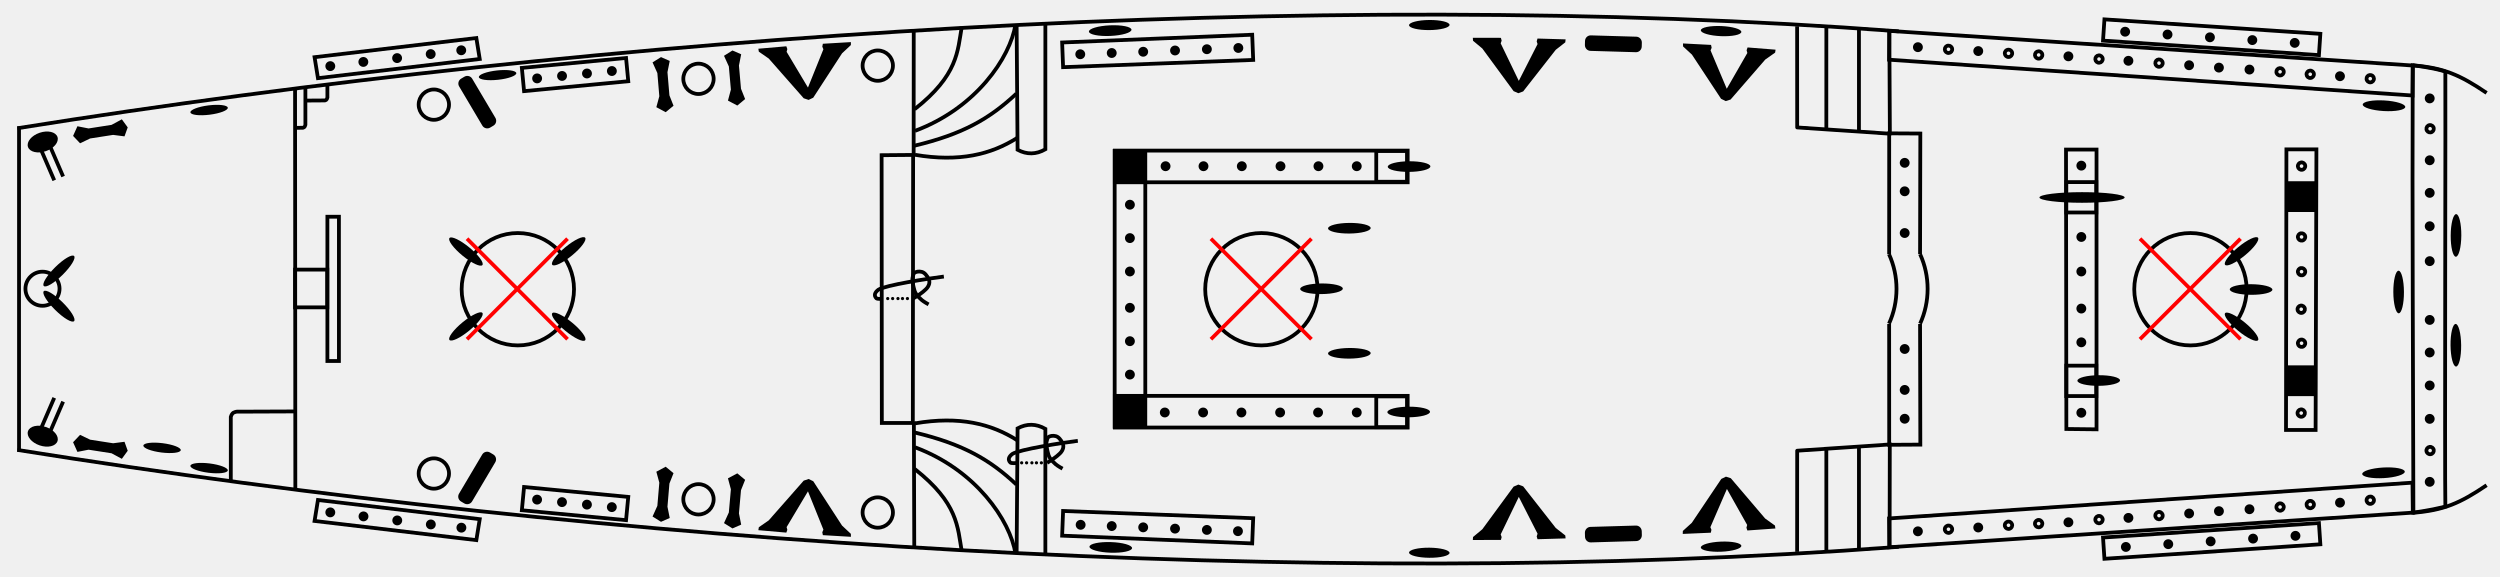
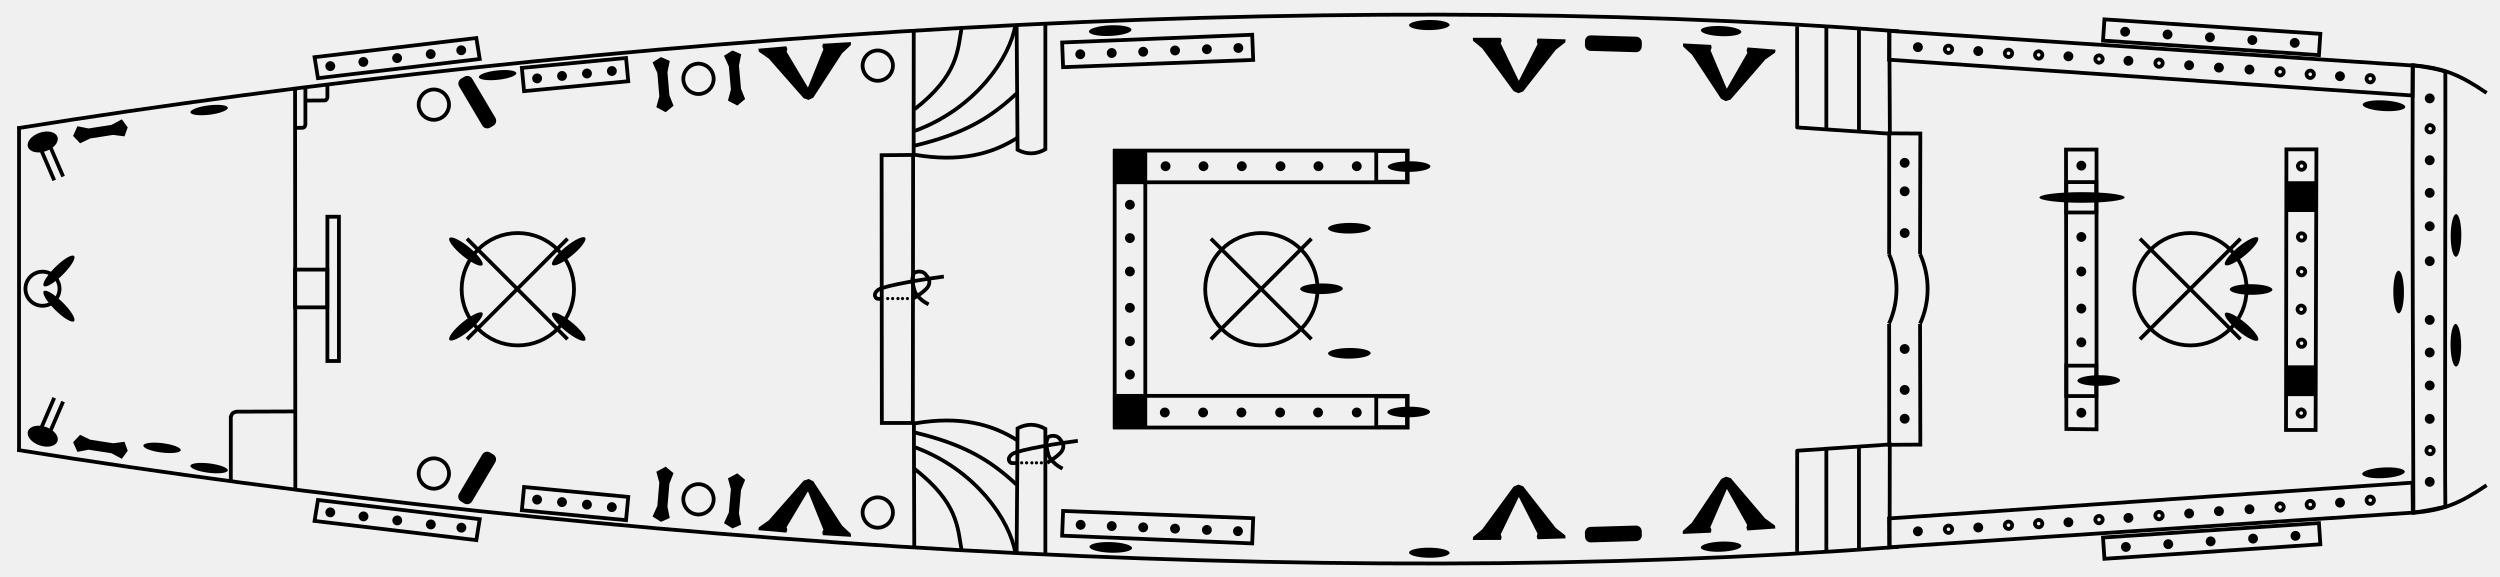
<svg xmlns="http://www.w3.org/2000/svg" xmlns:ns2="https://github.com/jolaf/rigging" xmlns:xlink="http://www.w3.org/1999/xlink" version="1.1" viewBox="1 -24 659 152">
  <defs>
-     <rect id="deckMask" x="277.3" y="-.809" width="220.7" height="146.6" />
-     <g id="mastMask">
+     <rect id="deckMask" x="277.3" y="-.809" width="220.7" height="146.6" fill="currentColor" />
+     <g id="mastMask" stroke="currentColor">
      <path d="m425.1 59.52 26.5 26.5z" />
      <path d="m451.6 59.52-26.5 26.5z" />
    </g>
-     <circle id="pipe" cx="160.9" cy="398.1" r="4" />
+     <circle id="pipe" cx="160.9" cy="398.1" r="4" stroke="currentColor" />
    <g id="pin">
      <circle transform="rotate(-8.297)" cx="567.5" cy="28.15" r="2.7" fill="#fff" fill-opacity="9.999e-5" />
-       <circle transform="rotate(-8.297)" cx="567.5" cy="28.15" r="1.3" />
-     </g>
-     <circle id="pinhole" transform="rotate(-8.297)" cx="607.2" cy="138.8" r=".974" fill="none" stroke="#000" />
-     <ellipse id="cleat" transform="rotate(89.51)" cx="3.721" cy="-575.4" rx="1.4" ry="5.615" />
-     <rect id="lcleat" x="396.5" y="72.32" width="4" height="15" ry="1.5" />
-     <path id="xcleat" transform="matrix(.8824 0 0 1.005 -152.6 -25.95)" d="m215.3 40.28-0.959-2.798v-6.102l0.959-2.893-2.499-1.196-2.652 1.196 1.162 2.893v6.102l-1.161 2.798 2.652 1.514z" />
-     <path id="kevel" d="m426.3 54.27-8.424-11.11-2.479-2.004-0.067-0.781 7.404-0.102 0.204 0.747-0.238 0.713 4.927 9.807 4.791-9.773-0.238-0.713 0.204-0.747 7.404 0.102-0.067 0.781-2.479 2.004-8.424 11.11-1.259 0.492z" />
-     <rect id="fist" transform="translate(-36.94 -367.6)" x="324.1" y="408.3" width="8.109" height="8.109" />
+       <circle transform="rotate(-8.297)" cx="567.5" cy="28.15" r="1.3" fill="currentColor" />
+     </g>
+     <circle id="pinhole" transform="rotate(-8.297)" cx="607.2" cy="138.8" r=".974" fill="none" stroke="currentColor" />
+     <ellipse id="cleat" transform="rotate(89.51)" cx="3.721" cy="-575.4" rx="1.4" ry="5.615" fill="currentColor" />
+     <rect id="lcleat" x="396.5" y="72.32" width="4" height="15" ry="1.5" fill="currentColor" />
+     <path id="xcleat" transform="matrix(.8824 0 0 1.005 -152.6 -25.95)" d="m215.3 40.28-0.959-2.798v-6.102l0.959-2.893-2.499-1.196-2.652 1.196 1.162 2.893v6.102l-1.161 2.798 2.652 1.514z" fill="currentColor" />
+     <path id="kevel" d="m426.3 54.27-8.424-11.11-2.479-2.004-0.067-0.781 7.404-0.102 0.204 0.747-0.238 0.713 4.927 9.807 4.791-9.773-0.238-0.713 0.204-0.747 7.404 0.102-0.067 0.781-2.479 2.004-8.424 11.11-1.259 0.492z" fill="currentColor" />
+     <rect id="fist" transform="translate(-36.94 -367.6)" x="324.1" y="408.3" width="8.109" height="8.109" fill="currentColor" />
    <g id="tackle" transform="matrix(-1 0 0 1 657.1 84.97)">
-       <ellipse transform="rotate(-18.75 -1132 -71.94)" cx="-74.06" cy="420.4" rx="4.104" ry="2.557" />
+       <ellipse transform="rotate(-18.75 -1132 -71.94)" cx="-74.06" cy="420.4" rx="4.104" ry="2.557" fill="currentColor" />
      <path transform="translate(-36.94 -367.6)" d="m61.96 411.7 3.977 9.218" stroke="currentColor" />
      <path transform="translate(-36.94 -367.6)" d="m59.62 412.7 3.977 9.218" stroke="currentColor" />
    </g>
    <g id="knot" transform="translate(380 -105.3)">
      <path d="m298.7 455.2c-3.993 0.489-15.46 2.284-17.27 3.472-0.874 0.684-1.281 1.456-0.505 2.273 0.295 0.218 1.515 0.126 1.515 0.126" fill="none" stroke="currentColor" />
      <path d="m290.6 461s1.792-1.092 2.589-1.768c0.499-0.424 1.088-0.913 1.357-1.421s0.393-0.888 0.316-1.452c-0.077-0.564-0.8-1.72-1.438-2.147-0.638-0.427-1.581-0.414-2.192-0.158-0.612 0.256-0.566 0.713-0.758 1.357s0.115 1.993 0.284 2.715 0.251 1.043 0.6 1.61 0.988 1.204 1.547 1.673 1.768 1.136 1.768 1.136" fill="none" stroke="currentColor" />
      <circle cx="283.9" cy="461" r=".426" fill="currentColor" />
      <circle cx="285.2" cy="461" r=".426" fill="currentColor" />
      <circle cx="286.6" cy="461" r=".426" fill="currentColor" />
      <circle cx="287.8" cy="461" r=".426" fill="currentColor" />
      <circle cx="289.1" cy="461" r=".426" fill="currentColor" />
    </g>
  </defs>
  <g transform="translate(0 -20.6)">
    <g id="drawing">
      <g id="portDrawing" transform="translate(-36.92 -367.6)" fill="none" stroke="currentColor">
        <path d="m42.52 398c154.6-24.72 342.3-37.19 495.9-25.54m135.5 8.962c8.188 0.64 12.49 2.549 19.47 7.271" />
        <path transform="rotate(3.862)" d="m559.8 335.4 138.3-0.186 0.451 7.89-138.3-0.12z" />
        <rect transform="matrix(.9978 .06694 -.06659 .9978 0 0)" x="615.9" y="328.8" width="57.04" height="5.615" stroke-linecap="round" />
        <rect class="filled" x="582.6" y="412.2" width="7.895" height="8.012" />
        <path d="m535.9 431.2 0.013-31.85 8.206 0.049-0.072 31.8" />
        <g transform="translate(15.04 366.5)">
          <path d="m496.6 4.622 0.018 26.67 24.7 1.671" stroke-linejoin="round" />
          <path d="m512.9 32.74v-27.13" />
          <path d="m504.3 31.79 6e-3 -26.72" />
        </g>
        <rect class="filled" x="400.7" y="404" width="8.109" height="8.109" />
        <rect x="331.8" y="403.9" width="77.18" height="8.348" />
        <path d="m317.9 375.4 50.1-2.045 0.262 6.643-50.11 1.907z" />
        <path d="m305.9 370.6 0.253 33.08c2.441 1.306 4.882 1.261 7.324-0.126v-33.34" />
        <path d="m279.1 405c11.72 2.006 20.15-0.133 26.9-4.419" />
        <path d="m279 402.6c12.58-3.001 19.72-7.042 26.84-13.72" />
        <path d="m279.1 398.7c16.01-5.945 25.1-19.22 26.52-28.11" />
        <path d="m279 393c11.48-8.995 11.33-15.34 12.44-21.74" />
        <use transform="translate(108.4 -16.6)" xlink:href="#pipe" />
        <use transform="translate(61.14 -13.12)" xlink:href="#pipe" />
        <rect transform="rotate(-5.435)" x="138.5" y="397" width="27.59" height="6.154" />
        <rect transform="matrix(.9931 -.1177 .1597 .9872 0 0)" x="58.77" y="391.2" width="42.94" height="5.599" ry="0" />
        <use transform="translate(-8.618 -6.316)" xlink:href="#pipe" />
      </g>
      <use transform="matrix(1 0 0 -1 0 145.6)" xlink:href="#portDrawing" />
      <path d="m645.6 15.45c-3.876-1.16-8.605-1.635-8.605-1.635-0.16 38.87 0.115 82.34 0.176 117.9 0 0 3.887-0.462 8.424-1.564-0.182-8.555 0.077-111.2 4e-3 -114.7z" fill="none" stroke="currentColor" />
      <path d="m603.7 35.98h7.908l-0.217 73.96h-7.8z" fill="none" stroke="currentColor" />
      <circle cx="578.4" cy="72.84" r="14.81" fill="none" stroke="currentColor" />
      <path d="m545.6 36.03h8.047v73.74l-7.955-0.091z" fill="none" stroke="currentColor" />
      <g transform="translate(-44.16 -367.6)" fill="none" stroke="currentColor">
        <path d="m551.3 431.2c1.304 2.875 1.979 5.996 1.979 9.164 0 3.167-0.675 6.288-1.979 9.164" />
        <path d="m543.1 431.2c1.304 2.875 1.979 5.996 1.979 9.164 0 3.167-0.675 6.288-1.979 9.164" />
      </g>
      <path d="m499.1 140.6 0.05-27.33m0.022-81.02-0.143-27.54" fill="none" stroke="currentColor" />
      <circle cx="333.5" cy="72.84" r="14.81" fill="none" stroke="currentColor" />
      <path d="m302.9 109.1h-8.075v-72.72h8.075z" fill="none" stroke="currentColor" />
      <path d="m242 140.8-0.103-33.1m-0.06-69.96 0.024-33.48" fill="none" stroke="currentColor" />
      <path d="m241.7 37.44-8.306 0.069c-4e-3 16.81 0.062 53.78 0.058 70.58h8.168c4e-3 -16.81 0.076-53.85 0.08-70.65z" fill="none" stroke="currentColor" />
      <circle cx="137.5" cy="72.84" r="14.81" fill="none" stroke="currentColor" />
      <rect x="87.3" y="53.73" width="3.041" height="38.03" fill="none" stroke="currentColor" />
      <rect x="78.79" y="67.67" width="8.482" height="9.949" fill="none" stroke="currentColor" />
      <path d="m87.3 19.03v3.28c-0.175 0.713-0.438 0.672-0.685 0.766l-5.025 0.035" fill="none" stroke="currentColor" />
      <path d="m81.5 19.33v10.18c-0.175 0.713-0.438 0.672-0.685 0.766l-2.226 0.035" fill="none" stroke="currentColor" />
      <path d="m78.85 125.8-0.072-106.2" fill="none" stroke="currentColor" />
      <path d="m61.84 123.3v-16.81c0.389-1.278 0.973-1.205 1.523-1.374l15.25-0.062" fill="none" stroke="currentColor" />
      <circle cx="12.2" cy="72.71" r="4.495" fill="none" stroke="currentColor" />
      <path d="m6.016 115.7v-85.79" fill="none" stroke="currentColor" />
    </g>
  </g>
  <g transform="translate(0 -20.6)" display="none">
    <g id="deckMasks" class="modeDependent which" fill="#fff">
      <use class="deckMask" transform="matrix(.7178 0 0 1 299.4 0)" ns2:deck="fore" xlink:href="#deckMask" />
      <use class="deckMask" transform="matrix(1.003 0 0 1 -.802 0)" ns2:deck="main" xlink:href="#deckMask" />
      <use class="deckMask" transform="matrix(1.231 0 0 1 -335.9 0)" ns2:deck="stern" xlink:href="#deckMask" />
    </g>
  </g>
  <g transform="translate(0 -20.6)">
    <g id="mastMasks" class="modeDependent where" stroke="#f00">
      <use class="mastMask" transform="translate(140)" ns2:mast="fore" xlink:href="#mastMask" />
      <use class="mastMask" transform="translate(-104.9)" ns2:mast="main" xlink:href="#mastMask" />
      <use class="mastMask" transform="translate(-301)" ns2:mast="mizzen" xlink:href="#mastMask" />
    </g>
  </g>
  <g transform="translate(0 -20.6)">
    <g id="points" transform="translate(.0203 -7.142e-6)">
      <g ns2:deck="fore" ns2:rail="behindFront" ns2:side="port">
        <use transform="rotate(-89.1 642.3 -8.334)" xlink:href="#cleat" />
      </g>
      <g ns2:deck="fore" ns2:rail="behindFront" ns2:side="starboard">
        <use transform="rotate(269.9 656.2 6.802)" xlink:href="#cleat" />
      </g>
      <g transform="translate(0 -1.125)" ns2:deck="fore" ns2:isAcross="true" ns2:rail="frontRail" ns2:side="port">
        <use transform="translate(75.83 120.6)" xlink:href="#pin" />
        <use transform="translate(75.83 111.4)" xlink:href="#pin" />
        <use transform="translate(75.83 102.6)" xlink:href="#pin" />
        <use transform="translate(75.83 94.01)" xlink:href="#pin" />
        <use transform="translate(20.68 -18.06)" xlink:href="#pinhole" />
        <use transform="translate(75.83 77.7)" xlink:href="#pin" />
      </g>
      <g transform="translate(.0003198 41.65)" ns2:deck="fore" ns2:isAcross="true" ns2:rail="frontRail" ns2:side="starboard">
        <use transform="translate(75.83 93.32)" xlink:href="#pin" />
        <use transform="translate(75.83 101.9)" xlink:href="#pin" />
        <use transform="translate(75.83 110.6)" xlink:href="#pin" />
        <use transform="translate(75.83 119.4)" xlink:href="#pin" />
        <use transform="translate(20.68 23.99)" xlink:href="#pinhole" />
        <use transform="translate(75.83 136)" xlink:href="#pin" />
      </g>
      <g transform="rotate(90 336.1 324.4)" ns2:deck="fore" ns2:rail="onDeckFront" ns2:side="center">
        <use transform="rotate(.241 -6431 -116513)" xlink:href="#cleat" />
      </g>
      <g transform="rotate(-33.82 358.5 -866.8)" ns2:deck="fore" ns2:rail="onDeckFront" ns2:side="port">
        <use transform="rotate(37.61 293.8 -704.8)" xlink:href="#cleat" />
      </g>
      <g transform="rotate(-3 2152 -10313)" ns2:deck="fore" ns2:rail="onDeckFront" ns2:side="starboard">
        <use transform="rotate(.241 -6431 -116513)" xlink:href="#cleat" />
      </g>
      <g transform="rotate(3.868 821.9 -178.4)" ns2:deck="fore" ns2:rail="sideRail" ns2:side="port">
        <use transform="translate(18.55 -19.6)" xlink:href="#pinhole" />
        <use transform="translate(65.8 84.05)" xlink:href="#pin" />
        <use transform="translate(2.688 -19.69)" xlink:href="#pinhole" />
        <use transform="translate(-5.286 -19.81)" xlink:href="#pinhole" />
        <use transform="translate(41.88 83.91)" xlink:href="#pin" />
        <use transform="translate(33.81 83.94)" xlink:href="#pin" />
        <use transform="translate(25.93 83.85)" xlink:href="#pin" />
        <use transform="translate(-37.28 -19.94)" xlink:href="#pinhole" />
        <use transform="translate(9.886 83.76)" xlink:href="#pin" />
        <use transform="translate(-53.13 -19.94)" xlink:href="#pinhole" />
        <use transform="translate(-5.975 83.65)" xlink:href="#pin" />
        <use transform="translate(-69.08 -19.94)" xlink:href="#pinhole" />
        <use transform="translate(-77.04 -19.84)" xlink:href="#pinhole" />
        <use transform="translate(-29.78 83.87)" xlink:href="#pin" />
        <use transform="translate(-92.89 -19.83)" xlink:href="#pinhole" />
        <use transform="translate(-45.72 83.92)" xlink:href="#pin" />
      </g>
      <g transform="matrix(.9978 -.0666 -.0666 -.9978 -10.23 201.1)" ns2:deck="fore" ns2:rail="sideRail" ns2:side="starboard">
        <use transform="translate(18.55 -19.6)" xlink:href="#pinhole" />
        <use transform="translate(65.8 84.05)" xlink:href="#pin" />
        <use transform="translate(2.688 -19.69)" xlink:href="#pinhole" />
        <use transform="translate(-5.286 -19.81)" xlink:href="#pinhole" />
        <use transform="translate(41.88 83.91)" xlink:href="#pin" />
        <use transform="translate(33.81 83.94)" xlink:href="#pin" />
        <use transform="translate(25.93 83.85)" xlink:href="#pin" />
        <use transform="translate(-37.28 -19.94)" xlink:href="#pinhole" />
        <use transform="translate(9.886 83.76)" xlink:href="#pin" />
        <use transform="translate(-53.13 -19.94)" xlink:href="#pinhole" />
        <use transform="translate(-5.975 83.65)" xlink:href="#pin" />
        <use transform="translate(-69.08 -19.94)" xlink:href="#pinhole" />
        <use transform="translate(-77.04 -19.84)" xlink:href="#pinhole" />
        <use transform="translate(-29.78 83.87)" xlink:href="#pin" />
        <use transform="translate(-92.89 -19.83)" xlink:href="#pinhole" />
        <use transform="translate(-45.72 83.92)" xlink:href="#pin" />
      </g>
      <g transform="rotate(3.769 6407 -164.4)" ns2:deck="fore" ns2:rail="shroudsRail" ns2:side="port">
        <use transform="translate(64.12 442.9)" xlink:href="#pin" />
        <use transform="translate(52.92 442.9)" xlink:href="#pin" />
        <use transform="translate(41.72 442.9)" xlink:href="#pin" />
        <use transform="translate(30.52 442.9)" xlink:href="#pin" />
        <use transform="translate(19.32 442.9)" xlink:href="#pin" />
      </g>
      <g transform="rotate(-3.751 -3215 624.9)" ns2:deck="fore" ns2:rail="shroudsRail" ns2:side="starboard">
        <use transform="translate(64.12 442.9)" xlink:href="#pin" />
        <use transform="translate(52.92 442.9)" xlink:href="#pin" />
        <use transform="translate(41.72 442.9)" xlink:href="#pin" />
        <use transform="translate(30.52 442.9)" xlink:href="#pin" />
        <use transform="translate(19.32 442.9)" xlink:href="#pin" />
      </g>
      <g transform="translate(316.3 3.527)" ns2:deck="fore" ns2:rail="frontFists" ns2:side="port">
        <use transform="translate(.1057 .1484)" xlink:href="#fist" />
      </g>
      <g transform="translate(316.2 -8)" ns2:deck="fore" ns2:rail="frontFists" ns2:side="starboard">
        <use transform="translate(.1057 60.21)" xlink:href="#fist" />
      </g>
      <g transform="translate(.5268)">
        <use transform="translate(-13.73 18.49)" xlink:href="#pinhole" />
        <use transform="translate(-13.73 9.334)" xlink:href="#pinhole" />
        <use transform="translate(-13.73 -9.338)" xlink:href="#pinhole" />
      </g>
      <g transform="translate(.5268)">
        <use transform="translate(-13.82 28.39)" xlink:href="#pinhole" />
        <use transform="translate(-13.73 37.35)" xlink:href="#pinhole" />
        <use transform="translate(-13.82 55.76)" xlink:href="#pinhole" />
      </g>
      <g transform="rotate(-34.41 594.6 75.75)" ns2:deck="fore" ns2:rail="atMastFront" ns2:side="center">
        <use transform="rotate(35.28 468.6 68.43)" xlink:href="#cleat" />
      </g>
      <g transform="translate(446.8 -2.641)" ns2:deck="fore" ns2:rail="atMastSide" ns2:side="port">
        <use transform="matrix(.7669 -.6417 -.6417 -.7669 -297 433.8)" xlink:href="#cleat" />
      </g>
      <g transform="matrix(1 0 0 -1 446.8 148.2)" ns2:deck="fore" ns2:rail="atMastSide" ns2:side="starboard">
        <use transform="matrix(.7669 -.6417 -.6417 -.7669 -297 433.8)" xlink:href="#cleat" />
      </g>
      <g transform="matrix(1.615 -.5899 1.18 .8075 -408.6 335.4)" ns2:deck="fore" ns2:rail="backPillars" ns2:side="port">
        <use transform="rotate(216.6 574.4 28.16)" xlink:href="#cleat" />
      </g>
      <g transform="rotate(-37.95 559 98.5)" ns2:deck="fore" ns2:rail="backPillars" ns2:side="starboard">
        <use transform="rotate(37.99 427.1 18.64)" xlink:href="#cleat" />
      </g>
      <g transform="translate(.1756)" ns2:deck="fore" ns2:isAcross="true" ns2:rail="behindMastRail" ns2:side="port">
        <use transform="translate(-16.18 122.2)" xlink:href="#pin" />
        <use transform="translate(-16.18 113.1)" xlink:href="#pin" />
        <use transform="translate(-16.18 94.3)" xlink:href="#pin" />
      </g>
      <g transform="matrix(1 0 0 -1 .1759 145.3)" ns2:deck="fore" ns2:isAcross="true" ns2:rail="behindMastRail" ns2:side="starboard">
        <use transform="translate(-16.18 121.4)" xlink:href="#pin" />
        <use transform="translate(-16.18 112.5)" xlink:href="#pin" />
        <use transform="translate(-16.18 93.93)" xlink:href="#pin" />
      </g>
      <g transform="translate(-7.226 -5.437)" ns2:deck="fore" ns2:isAcross="true" ns2:rail="backRail" ns2:side="port">
        <use transform="translate(-55.34 117.5)" xlink:href="#pin" />
        <use transform="translate(-55.34 106.5)" xlink:href="#pin" />
        <use transform="translate(-55.34 99)" xlink:href="#pin" />
      </g>
      <g transform="translate(-7.226 46.92)" ns2:deck="fore" ns2:isAcross="true" ns2:rail="backRail" ns2:side="starboard">
        <use transform="translate(-55.34 95.71)" xlink:href="#pin" />
        <use transform="translate(-55.34 106.5)" xlink:href="#pin" />
        <use transform="translate(-55.34 114.1)" xlink:href="#pin" />
      </g>
      <g ns2:deck="main" ns2:rail="bulwark" ns2:side="port">
        <use transform="rotate(3.768 921.3 469.4)" xlink:href="#kevel" />
        <use transform="matrix(.9504 .048 -.048 .9504 -92.27 -21.68)" xlink:href="#cleat" />
        <use transform="matrix(-.02688 1.022 -.9988 -.02913 516.7 -396.8)" xlink:href="#lcleat" />
        <use transform="rotate(.9 2555 -1639)" xlink:href="#kevel" />
        <use transform="matrix(.9507 0 0 .9507 -169.3 4.341)" xlink:href="#cleat" />
      </g>
      <g transform="matrix(1 0 0 -1 0 145.5)" ns2:deck="main" ns2:rail="bulwark" ns2:side="starboard">
        <use transform="rotate(3.268 994.6 536.5)" xlink:href="#kevel" />
        <use transform="matrix(.9504 .048 -.048 .9504 -92.27 -21.68)" xlink:href="#cleat" />
        <use transform="matrix(-.02688 1.022 -.9988 -.02913 516.7 -396.8)" xlink:href="#lcleat" />
        <use transform="rotate(.9 2555 -1639)" xlink:href="#kevel" />
        <use transform="matrix(.9507 0 0 .9507 -169.3 4.341)" xlink:href="#cleat" />
      </g>
      <g transform="translate(.3999 -4.5)" ns2:deck="main" ns2:rail="frontPillars" ns2:side="port">
        <use transform="translate(-203.4 46.21)" xlink:href="#cleat" />
      </g>
      <g transform="translate(.2999 4.2)" ns2:deck="main" ns2:rail="frontPillars" ns2:side="starboard">
        <use transform="translate(-203.4 102.2)" xlink:href="#cleat" />
      </g>
      <g transform="translate(-10.64 4.6)" ns2:deck="main" ns2:rail="onDeckFront" ns2:side="port">
        <use transform="translate(-208.1 53.36)" xlink:href="#cleat" />
      </g>
      <g transform="translate(-10.64 -3.8)" ns2:deck="main" ns2:rail="onDeckFront" ns2:side="starboard">
        <use transform="translate(-208.1 94.73)" xlink:href="#cleat" />
      </g>
      <g transform="rotate(90 350.5 71.53)" ns2:deck="main" ns2:rail="atMastFront" ns2:side="center">
        <use transform="rotate(90 426.6 -76.11)" xlink:href="#cleat" />
      </g>
      <g transform="translate(7.6 -4.4)" ns2:deck="main" ns2:rail="sideMastRail" ns2:side="port">
        <use transform="translate(-214.6 98.85)" xlink:href="#pin" />
        <use transform="translate(-224.7 98.85)" xlink:href="#pin" />
        <use transform="translate(-234.7 98.85)" xlink:href="#pin" />
        <use transform="translate(-244.9 98.85)" xlink:href="#pin" />
        <use transform="translate(-255 98.85)" xlink:href="#pin" />
        <use transform="translate(-265 98.85)" xlink:href="#pin" />
      </g>
      <g transform="translate(7.5 60.52)" ns2:deck="main" ns2:rail="sideMastRail" ns2:side="starboard">
        <use transform="translate(-214.5 98.85)" xlink:href="#pin" />
        <use transform="translate(-224.7 98.85)" xlink:href="#pin" />
        <use transform="translate(-234.7 98.85)" xlink:href="#pin" />
        <use transform="translate(-244.9 98.85)" xlink:href="#pin" />
        <use transform="translate(-255 98.85)" xlink:href="#pin" />
        <use transform="translate(-265.1 98.85)" xlink:href="#pin" />
      </g>
      <g transform="rotate(-2.277 278.9 10.61)" ns2:deck="main" ns2:rail="sideRail" ns2:side="port">
        <use transform="translate(8.301)" xlink:href="#use1175" />
        <use id="use1175" transform="translate(8.4)" xlink:href="#use1173" />
        <use id="use1173" transform="translate(8.399)" xlink:href="#use1171" />
        <use id="use1171" transform="translate(8.301)" xlink:href="#use1169" />
        <use id="use1169" transform="translate(8.3)" xlink:href="#use1167" />
        <use id="use1167" transform="translate(-279.9 65.21)" xlink:href="#pin" />
      </g>
      <g transform="rotate(2.321 -2769 73.46)" ns2:deck="main" ns2:rail="sideRail" ns2:side="starboard">
        <use transform="translate(8.201)" xlink:href="#use1188" />
        <use id="use1188" transform="translate(8.4)" xlink:href="#use1186" />
        <use id="use1186" transform="translate(8.399)" xlink:href="#use1184" />
        <use id="use1184" transform="translate(8.301)" xlink:href="#use1182" />
        <use id="use1182" transform="translate(8.2)" xlink:href="#use1180" />
        <use id="use1180" transform="translate(-279.8 65.21)" xlink:href="#pin" />
      </g>
      <g transform="rotate(.2 349.3 -2298)" ns2:deck="main" ns2:rail="aboveRail" ns2:side="port">
        <use transform="rotate(-2.287 590.2 6859)" xlink:href="#cleat" />
      </g>
      <g transform="rotate(2.4 287.9 -141.8)" ns2:deck="main" ns2:rail="aboveRail" ns2:side="starboard">
        <use transform="translate(-269.8 141.6)" xlink:href="#cleat" />
      </g>
      <g transform="translate(7.6 -4.3)" ns2:deck="main" ns2:rail="backFists" ns2:side="port">
        <use transform="translate(.1057 .1484)" xlink:href="#fist" />
      </g>
      <g transform="translate(7.6 .08783)" ns2:deck="main" ns2:rail="backFists" ns2:side="starboard">
        <use transform="translate(.1057 60.21)" xlink:href="#fist" />
      </g>
      <g transform="translate(7.5 -.8001)" ns2:deck="main" ns2:isAcross="true" ns2:rail="behindMastRail" ns2:side="port">
        <use transform="translate(-274.3 123)" xlink:href="#pin" />
        <use transform="translate(-274.3 114.2)" xlink:href="#pin" />
        <use transform="translate(-274.3 105.4)" xlink:href="#pin" />
      </g>
      <g transform="matrix(1 0 0 -1 7.5 146.7)" ns2:deck="main" ns2:isAcross="true" ns2:rail="behindMastRail" ns2:side="starboard">
        <use transform="translate(-274.3 123)" xlink:href="#pin" />
        <use transform="translate(-274.3 114.2)" xlink:href="#pin" />
        <use transform="translate(-274.3 105.4)" xlink:href="#pin" />
      </g>
      <g transform="translate(-13.51 -342.5)" ns2:deck="stern" ns2:rail="aboveLadder" ns2:side="starboard">
        <use transform="translate(-380.1 105.4)" xlink:href="#knot" />
      </g>
      <g transform="translate(-48.82 -385.8)" ns2:deck="stern" ns2:rail="atFront" ns2:side="center">
        <use transform="translate(-380.1 105.4)" xlink:href="#knot" />
      </g>
      <g ns2:deck="stern" ns2:rail="bulwark" ns2:side="port">
        <use transform="rotate(-4.173 -116.4 2968)" xlink:href="#kevel" />
        <use transform="rotate(-5.038 210.4 -1800)" xlink:href="#xcleat" />
        <use transform="rotate(-4.838 225.6 -1651)" xlink:href="#xcleat" />
        <use transform="matrix(.8798 -.08678 .08678 .8798 -374 67.39)" xlink:href="#cleat" />
        <use transform="rotate(-30.64 159.9 547.6)" xlink:href="#lcleat" />
      </g>
      <g transform="matrix(1 0 0 -1 0 145.8)" ns2:deck="stern" ns2:rail="bulwark" ns2:side="starboard">
        <use transform="rotate(-4.173 -116.4 2968)" xlink:href="#kevel" />
        <use transform="rotate(-5.038 210.4 -1800)" xlink:href="#xcleat" />
        <use transform="rotate(-4.838 225.6 -1651)" xlink:href="#xcleat" />
        <use transform="rotate(-30.64 159.3 547.5)" xlink:href="#lcleat" />
      </g>
      <g transform="rotate(-.9 158.3 1534)" ns2:deck="stern" ns2:rail="sideRail" ns2:side="port">
        <use id="use1142" transform="translate(-379.5 69.61)" xlink:href="#pin" />
        <use transform="translate(6.583 -.5447)" xlink:href="#use1146" />
        <use id="use1146" transform="translate(6.577 -.5447)" xlink:href="#use1144" />
        <use id="use1144" transform="translate(-19.73 1.634)" xlink:href="#use1142" />
      </g>
      <g transform="matrix(.9998 .01745 .01745 -.9998 -24 142.6)" ns2:deck="stern" ns2:rail="sideRail" ns2:side="starboard">
        <use id="use1154" transform="translate(-379.6 69.61)" xlink:href="#pin" />
        <use id="use1156" transform="translate(-6.572 .5447)" xlink:href="#use1154" />
        <use id="use1158" transform="translate(-6.583 .5447)" xlink:href="#use1156" />
        <use transform="translate(-6.577 .5447)" xlink:href="#use1158" />
      </g>
      <g transform="translate(5.84 -2.641)" ns2:deck="stern" ns2:rail="atMast" ns2:side="port">
        <use transform="rotate(219.9 358.8 115.2)" xlink:href="#cleat" />
        <use transform="matrix(.7669 -.6417 -.6417 -.7669 -297 433.8)" xlink:href="#cleat" />
      </g>
      <g transform="matrix(1 0 0 -1 5.84 148.2)" ns2:deck="stern" ns2:rail="atMast" ns2:side="starboard">
        <use transform="rotate(219.9 358.8 115.2)" xlink:href="#cleat" />
        <use transform="matrix(.7669 -.6417 -.6417 -.7669 -297 433.8)" xlink:href="#cleat" />
      </g>
      <g transform="rotate(-.7 178.1 2205)" ns2:deck="stern" ns2:rail="shroudsRail" ns2:side="port">
        <use id="use1121" transform="translate(8.064 -.903)" xlink:href="#use1119" />
        <use id="use1119" transform="translate(-424.3 64.28)" xlink:href="#pin" />
        <use id="use1123" transform="translate(-16.93 1.854)" xlink:href="#use1121" />
        <use transform="translate(-8.912 .902)" xlink:href="#use1123" />
        <use transform="translate(-450.8 67.13)" xlink:href="#pin" />
      </g>
      <g transform="matrix(.9999 .01222 .01222 -.9999 -26.93 143.9)" ns2:deck="stern" ns2:rail="shroudsRail" ns2:side="starboard">
        <use transform="translate(8.064 -.751)" xlink:href="#use1133" />
        <use id="use1133" transform="translate(8.863 -.953)" xlink:href="#use1131" />
        <use id="use1131" transform="translate(8.912 -.952)" xlink:href="#use1129" />
        <use id="use1129" transform="translate(8.763 -.953)" xlink:href="#use1127" />
        <use id="use1127" transform="translate(-450.8 67.68)" xlink:href="#pin" />
      </g>
      <g transform="translate(.4967)" ns2:deck="stern" ns2:rail="poopBulwark" ns2:side="port">
        <use transform="matrix(.8782 -.1021 .1021 .8782 -449.6 85.41)" xlink:href="#cleat" />
        <use transform="rotate(81.14 17.9 15.23)" xlink:href="#xcleat" />
        <use transform="matrix(1 0 0 -1 -617.3 173.2)" xlink:href="#tackle" />
      </g>
      <g transform="matrix(1 0 0 -1 .4967 145.6)" ns2:deck="stern" ns2:rail="poopBulwark" ns2:side="starboard">
        <use transform="matrix(.8782 -.1021 .1021 .8782 -449.6 85.41)" xlink:href="#cleat" />
        <use transform="matrix(.8782 -.1021 .1021 .8782 -462 90.75)" xlink:href="#cleat" />
        <use transform="rotate(81.14 17.9 15.23)" xlink:href="#xcleat" />
        <use transform="matrix(1 0 0 -1 -617.3 173.2)" xlink:href="#tackle" />
      </g>
      <g transform="rotate(-44.19 53.03 59.23)" ns2:deck="stern" ns2:ignoreDeck="true" ns2:rail="poopFlagstaff" ns2:side="port">
        <use transform="translate(-554.7 41.29)" xlink:href="#cleat" />
      </g>
      <g transform="matrix(.7171 .697 .697 -.7171 -26.28 91.62)" ns2:deck="stern" ns2:ignoreDeck="true" ns2:rail="poopFlagstaff" ns2:side="starboard">
        <use transform="translate(-554.7 41.29)" xlink:href="#cleat" />
      </g>
    </g>
  </g>
</svg>
